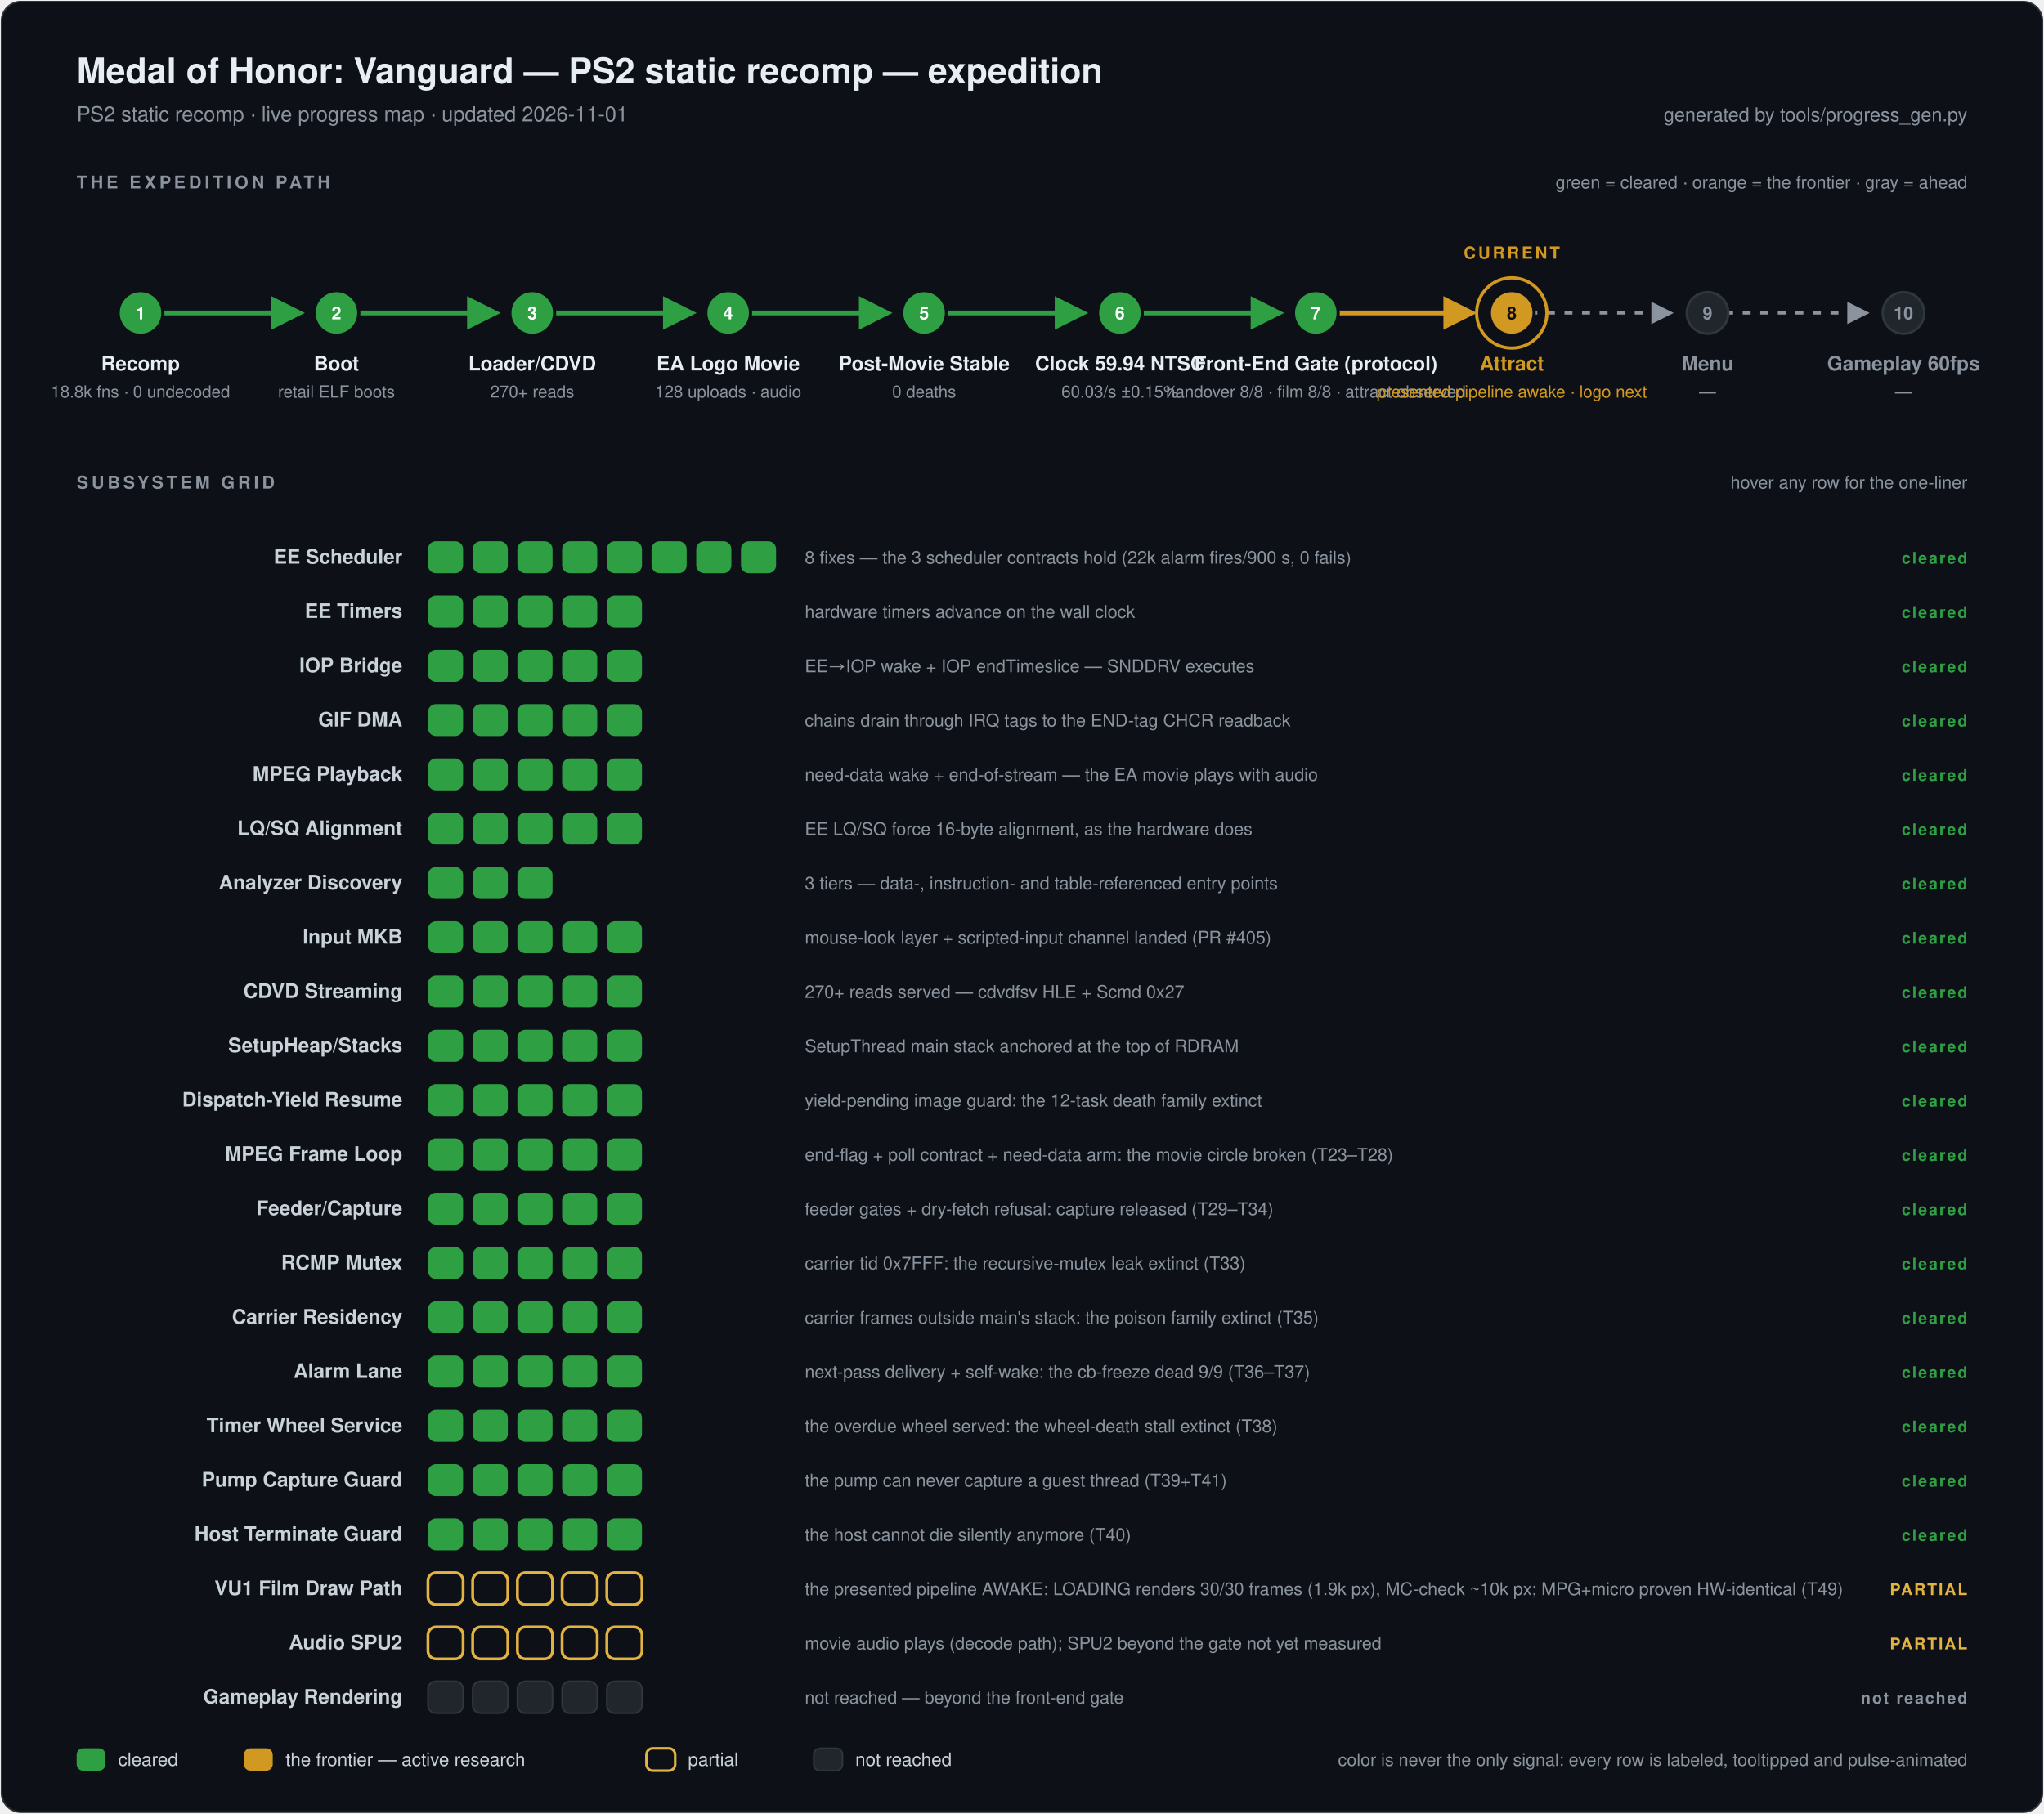
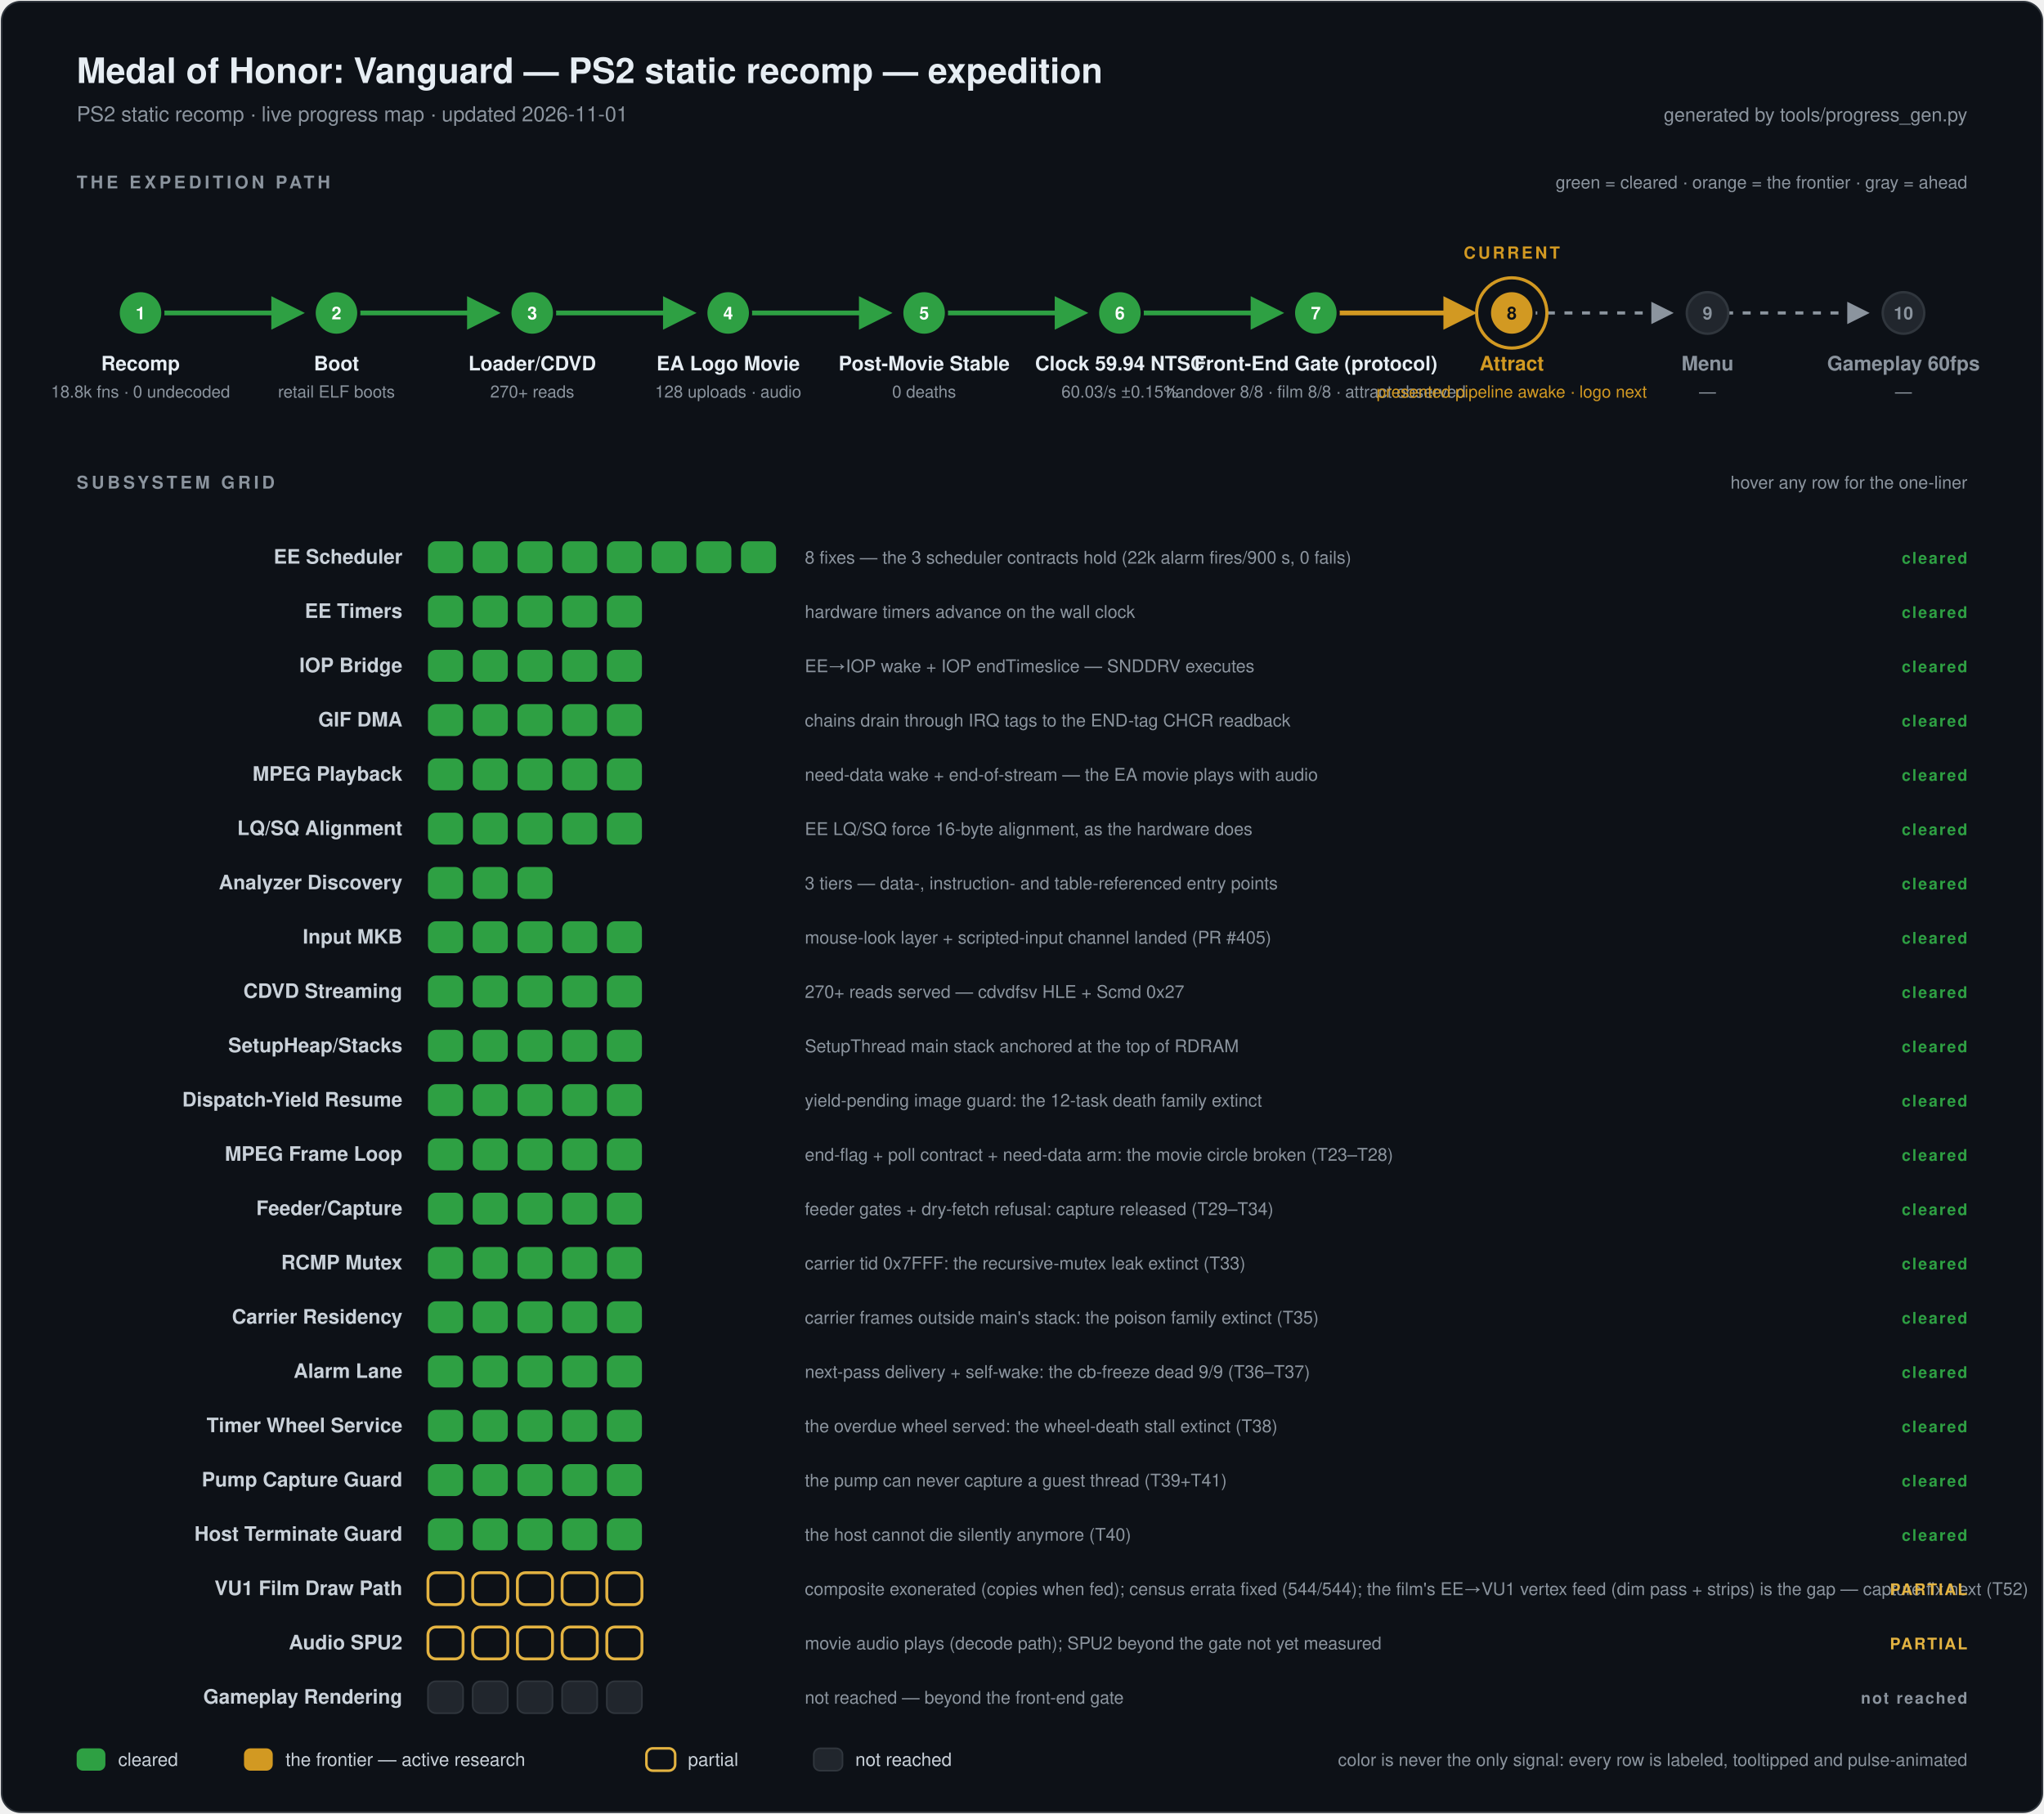
<svg xmlns="http://www.w3.org/2000/svg" viewBox="0 0 1280 1136" width="1280" height="1136" role="img" aria-label="Progress map: expedition path with 6 of 10 stages cleared, currently at the Front-End Gate, and a subsystem grid">
  <style>
.pulse{animation:vgpulse 2.2s ease-in-out infinite}
.pulse2{animation:vgpulse 2.2s ease-in-out .28s infinite}
.pulse3{animation:vgpulse 2.2s ease-in-out .56s infinite}
.pulse4{animation:vgpulse 2.2s ease-in-out .84s infinite}
@keyframes vgpulse{0%,100%{opacity:1}50%{opacity:.32}}
@media (prefers-reduced-motion:reduce){.pulse,.pulse2,.pulse3,.pulse4{animation:none}}
</style>
  <rect x="1" y="1" width="1278" height="1134" rx="12" fill="#0d1117" stroke="#30363d" />
  <text x="48" y="52" fill="#e6edf3" font-size="22" font-weight="700" font-family="ui-sans-serif, system-ui, 'Segoe UI', Helvetica, Arial, sans-serif">Medal of Honor: Vanguard — PS2 static recomp — expedition</text>
  <text x="48" y="76" fill="#8b949e" font-size="13" font-family="ui-sans-serif, system-ui, 'Segoe UI', Helvetica, Arial, sans-serif">PS2 static recomp · live progress map · updated 2026-11-01</text>
  <text x="1232" y="76" fill="#8b949e" font-size="12" text-anchor="end" font-family="ui-sans-serif, system-ui, 'Segoe UI', Helvetica, Arial, sans-serif">generated by tools/progress_gen.py</text>
  <text x="48" y="118" fill="#8b949e" font-size="11" font-weight="700" letter-spacing="2" font-family="ui-sans-serif, system-ui, 'Segoe UI', Helvetica, Arial, sans-serif">THE EXPEDITION PATH</text>
  <text x="1232" y="118" fill="#8b949e" font-size="11" text-anchor="end" font-family="ui-sans-serif, system-ui, 'Segoe UI', Helvetica, Arial, sans-serif">green = cleared · orange = the frontier · gray = ahead</text>
  <defs>
    <marker id="ag" viewBox="0 0 10 10" refX="8" refY="5" markerWidth="7" markerHeight="7" orient="auto-start-reverse">
      <path d="M0,0 L10,5 L0,10 z" fill="#2ea043" />
    </marker>
    <marker id="ao" viewBox="0 0 10 10" refX="8" refY="5" markerWidth="7" markerHeight="7" orient="auto-start-reverse">
      <path d="M0,0 L10,5 L0,10 z" fill="#d29922" />
    </marker>
    <marker id="am" viewBox="0 0 10 10" refX="8" refY="5" markerWidth="7" markerHeight="7" orient="auto-start-reverse">
      <path d="M0,0 L10,5 L0,10 z" fill="#8b949e" />
    </marker>
  </defs>
  <line x1="88.0" y1="196" x2="186.7" y2="196" stroke="#2ea043" stroke-width="3" marker-end="url(#ag)" />
  <line x1="210.7" y1="196" x2="309.3" y2="196" stroke="#2ea043" stroke-width="3" marker-end="url(#ag)" />
  <line x1="333.3" y1="196" x2="432.0" y2="196" stroke="#2ea043" stroke-width="3" marker-end="url(#ag)" />
  <line x1="456.0" y1="196" x2="554.7" y2="196" stroke="#2ea043" stroke-width="3" marker-end="url(#ag)" />
  <line x1="578.7" y1="196" x2="677.3" y2="196" stroke="#2ea043" stroke-width="3" marker-end="url(#ag)" />
  <line x1="701.3" y1="196" x2="800.0" y2="196" stroke="#2ea043" stroke-width="3" marker-end="url(#ag)" />
  <line x1="824.0" y1="196" x2="920.7" y2="196" stroke="#d29922" stroke-width="3" marker-end="url(#ao)" />
  <line x1="946.7" y1="196" x2="1045.3" y2="196" stroke="#8b949e" stroke-width="2" stroke-dasharray="5 6" marker-end="url(#am)" />
  <line x1="1069.3" y1="196" x2="1168.0" y2="196" stroke="#8b949e" stroke-width="2" stroke-dasharray="5 6" marker-end="url(#am)" />
  <g>
    <circle cx="88.0" cy="196" r="15" fill="#0d1117" />
    <circle cx="88.0" cy="196" r="13" fill="#2ea043" />
    <text x="88.0" y="200.0" fill="#ffffff" font-size="11" font-weight="700" text-anchor="middle" font-family="ui-sans-serif, system-ui, 'Segoe UI', Helvetica, Arial, sans-serif">1</text>
  </g>
  <text x="88.0" y="232" fill="#e6edf3" font-size="12.5" font-weight="600" text-anchor="middle" font-family="ui-sans-serif, system-ui, 'Segoe UI', Helvetica, Arial, sans-serif">Recomp</text>
  <text x="88.0" y="249" fill="#8b949e" font-size="10.5" text-anchor="middle" font-family="ui-sans-serif, system-ui, 'Segoe UI', Helvetica, Arial, sans-serif">18.8k fns · 0 undecoded</text>
  <g>
    <circle cx="210.7" cy="196" r="15" fill="#0d1117" />
    <circle cx="210.7" cy="196" r="13" fill="#2ea043" />
    <text x="210.7" y="200.0" fill="#ffffff" font-size="11" font-weight="700" text-anchor="middle" font-family="ui-sans-serif, system-ui, 'Segoe UI', Helvetica, Arial, sans-serif">2</text>
  </g>
  <text x="210.7" y="232" fill="#e6edf3" font-size="12.5" font-weight="600" text-anchor="middle" font-family="ui-sans-serif, system-ui, 'Segoe UI', Helvetica, Arial, sans-serif">Boot</text>
  <text x="210.7" y="249" fill="#8b949e" font-size="10.5" text-anchor="middle" font-family="ui-sans-serif, system-ui, 'Segoe UI', Helvetica, Arial, sans-serif">retail ELF boots</text>
  <g>
    <circle cx="333.3" cy="196" r="15" fill="#0d1117" />
    <circle cx="333.3" cy="196" r="13" fill="#2ea043" />
    <text x="333.3" y="200.0" fill="#ffffff" font-size="11" font-weight="700" text-anchor="middle" font-family="ui-sans-serif, system-ui, 'Segoe UI', Helvetica, Arial, sans-serif">3</text>
  </g>
  <text x="333.3" y="232" fill="#e6edf3" font-size="12.5" font-weight="600" text-anchor="middle" font-family="ui-sans-serif, system-ui, 'Segoe UI', Helvetica, Arial, sans-serif">Loader/CDVD</text>
  <text x="333.3" y="249" fill="#8b949e" font-size="10.5" text-anchor="middle" font-family="ui-sans-serif, system-ui, 'Segoe UI', Helvetica, Arial, sans-serif">270+ reads</text>
  <g>
    <circle cx="456.0" cy="196" r="15" fill="#0d1117" />
    <circle cx="456.0" cy="196" r="13" fill="#2ea043" />
    <text x="456.0" y="200.0" fill="#ffffff" font-size="11" font-weight="700" text-anchor="middle" font-family="ui-sans-serif, system-ui, 'Segoe UI', Helvetica, Arial, sans-serif">4</text>
  </g>
  <text x="456.0" y="232" fill="#e6edf3" font-size="12.5" font-weight="600" text-anchor="middle" font-family="ui-sans-serif, system-ui, 'Segoe UI', Helvetica, Arial, sans-serif">EA Logo Movie</text>
  <text x="456.0" y="249" fill="#8b949e" font-size="10.5" text-anchor="middle" font-family="ui-sans-serif, system-ui, 'Segoe UI', Helvetica, Arial, sans-serif">128 uploads · audio</text>
  <g>
    <circle cx="578.7" cy="196" r="15" fill="#0d1117" />
    <circle cx="578.7" cy="196" r="13" fill="#2ea043" />
    <text x="578.7" y="200.0" fill="#ffffff" font-size="11" font-weight="700" text-anchor="middle" font-family="ui-sans-serif, system-ui, 'Segoe UI', Helvetica, Arial, sans-serif">5</text>
  </g>
  <text x="578.7" y="232" fill="#e6edf3" font-size="12.5" font-weight="600" text-anchor="middle" font-family="ui-sans-serif, system-ui, 'Segoe UI', Helvetica, Arial, sans-serif">Post-Movie Stable</text>
  <text x="578.7" y="249" fill="#8b949e" font-size="10.5" text-anchor="middle" font-family="ui-sans-serif, system-ui, 'Segoe UI', Helvetica, Arial, sans-serif">0 deaths</text>
  <g>
    <circle cx="701.3" cy="196" r="15" fill="#0d1117" />
    <circle cx="701.3" cy="196" r="13" fill="#2ea043" />
    <text x="701.3" y="200.0" fill="#ffffff" font-size="11" font-weight="700" text-anchor="middle" font-family="ui-sans-serif, system-ui, 'Segoe UI', Helvetica, Arial, sans-serif">6</text>
  </g>
  <text x="701.3" y="232" fill="#e6edf3" font-size="12.5" font-weight="600" text-anchor="middle" font-family="ui-sans-serif, system-ui, 'Segoe UI', Helvetica, Arial, sans-serif">Clock 59.94 NTSC</text>
  <text x="701.3" y="249" fill="#8b949e" font-size="10.5" text-anchor="middle" font-family="ui-sans-serif, system-ui, 'Segoe UI', Helvetica, Arial, sans-serif">60.03/s ±0.15%</text>
  <g>
    <circle cx="824.0" cy="196" r="15" fill="#0d1117" />
    <circle cx="824.0" cy="196" r="13" fill="#2ea043" />
    <text x="824.0" y="200.0" fill="#ffffff" font-size="11" font-weight="700" text-anchor="middle" font-family="ui-sans-serif, system-ui, 'Segoe UI', Helvetica, Arial, sans-serif">7</text>
  </g>
  <text x="824.0" y="232" fill="#e6edf3" font-size="12.5" font-weight="600" text-anchor="middle" font-family="ui-sans-serif, system-ui, 'Segoe UI', Helvetica, Arial, sans-serif">Front-End Gate (protocol)</text>
  <text x="824.0" y="249" fill="#8b949e" font-size="10.5" text-anchor="middle" font-family="ui-sans-serif, system-ui, 'Segoe UI', Helvetica, Arial, sans-serif">handover 8/8 · film 8/8 · attract observed</text>
  <g>
    <circle cx="946.7" cy="196" r="22" fill="none" stroke="#d29922" stroke-width="2" class="pulse" />
    <circle cx="946.7" cy="196" r="15" fill="#0d1117" />
    <circle cx="946.7" cy="196" r="13" fill="#d29922" />
    <text x="946.7" y="200.0" fill="#0d1117" font-size="11" font-weight="700" text-anchor="middle" font-family="ui-sans-serif, system-ui, 'Segoe UI', Helvetica, Arial, sans-serif">8</text>
  </g>
  <text x="946.7" y="162" fill="#d29922" font-size="10.5" font-weight="700" letter-spacing="1.5" text-anchor="middle" font-family="ui-sans-serif, system-ui, 'Segoe UI', Helvetica, Arial, sans-serif" class="pulse">CURRENT</text>
  <text x="946.7" y="232" fill="#d29922" font-size="12.5" font-weight="600" text-anchor="middle" font-family="ui-sans-serif, system-ui, 'Segoe UI', Helvetica, Arial, sans-serif">Attract</text>
  <text x="946.7" y="249" fill="#d29922" font-size="10.5" text-anchor="middle" font-family="ui-sans-serif, system-ui, 'Segoe UI', Helvetica, Arial, sans-serif">presented pipeline awake · logo next</text>
  <g>
    <circle cx="1069.3" cy="196" r="13" fill="#21262d" stroke="#30363d" stroke-width="1.5" />
    <text x="1069.3" y="200.0" fill="#8b949e" font-size="11" font-weight="700" text-anchor="middle" font-family="ui-sans-serif, system-ui, 'Segoe UI', Helvetica, Arial, sans-serif">9</text>
  </g>
  <text x="1069.3" y="232" fill="#8b949e" font-size="12.5" font-weight="600" text-anchor="middle" font-family="ui-sans-serif, system-ui, 'Segoe UI', Helvetica, Arial, sans-serif">Menu</text>
  <text x="1069.3" y="249" fill="#8b949e" font-size="10.5" text-anchor="middle" font-family="ui-sans-serif, system-ui, 'Segoe UI', Helvetica, Arial, sans-serif">—</text>
  <g>
    <circle cx="1192.0" cy="196" r="13" fill="#21262d" stroke="#30363d" stroke-width="1.5" />
    <text x="1192.0" y="200.0" fill="#8b949e" font-size="11" font-weight="700" text-anchor="middle" font-family="ui-sans-serif, system-ui, 'Segoe UI', Helvetica, Arial, sans-serif">10</text>
  </g>
  <text x="1192.0" y="232" fill="#8b949e" font-size="12.5" font-weight="600" text-anchor="middle" font-family="ui-sans-serif, system-ui, 'Segoe UI', Helvetica, Arial, sans-serif">Gameplay 60fps</text>
  <text x="1192.0" y="249" fill="#8b949e" font-size="10.5" text-anchor="middle" font-family="ui-sans-serif, system-ui, 'Segoe UI', Helvetica, Arial, sans-serif">—</text>
  <text x="48" y="306" fill="#8b949e" font-size="11" font-weight="700" letter-spacing="2" font-family="ui-sans-serif, system-ui, 'Segoe UI', Helvetica, Arial, sans-serif">SUBSYSTEM GRID</text>
  <text x="1232" y="306" fill="#8b949e" font-size="11" text-anchor="end" font-family="ui-sans-serif, system-ui, 'Segoe UI', Helvetica, Arial, sans-serif">hover any row for the one-liner</text>
  <g>
    <text x="252" y="353.0" fill="#c9d1d9" font-size="12.5" font-weight="600" text-anchor="end" font-family="ui-sans-serif, system-ui, 'Segoe UI', Helvetica, Arial, sans-serif">EE Scheduler</text>
    <rect x="268" y="339.0" width="22" height="20" rx="5" fill="#2ea043" />
    <rect x="296" y="339.0" width="22" height="20" rx="5" fill="#2ea043" />
    <rect x="324" y="339.0" width="22" height="20" rx="5" fill="#2ea043" />
    <rect x="352" y="339.0" width="22" height="20" rx="5" fill="#2ea043" />
    <rect x="380" y="339.0" width="22" height="20" rx="5" fill="#2ea043" />
    <rect x="408" y="339.0" width="22" height="20" rx="5" fill="#2ea043" />
    <rect x="436" y="339.0" width="22" height="20" rx="5" fill="#2ea043" />
    <rect x="464" y="339.0" width="22" height="20" rx="5" fill="#2ea043" />
    <text x="504" y="353.0" fill="#8b949e" font-size="11" font-family="ui-sans-serif, system-ui, 'Segoe UI', Helvetica, Arial, sans-serif">8 fixes — the 3 scheduler contracts hold (22k alarm fires/900 s, 0 fails)</text>
    <text x="1232" y="353.0" fill="#2ea043" font-size="10" font-weight="600" letter-spacing="1" text-anchor="end" font-family="ui-sans-serif, system-ui, 'Segoe UI', Helvetica, Arial, sans-serif">cleared</text>
  </g>
  <g>
    <text x="252" y="387.0" fill="#c9d1d9" font-size="12.5" font-weight="600" text-anchor="end" font-family="ui-sans-serif, system-ui, 'Segoe UI', Helvetica, Arial, sans-serif">EE Timers</text>
    <rect x="268" y="373.0" width="22" height="20" rx="5" fill="#2ea043" />
    <rect x="296" y="373.0" width="22" height="20" rx="5" fill="#2ea043" />
    <rect x="324" y="373.0" width="22" height="20" rx="5" fill="#2ea043" />
    <rect x="352" y="373.0" width="22" height="20" rx="5" fill="#2ea043" />
    <rect x="380" y="373.0" width="22" height="20" rx="5" fill="#2ea043" />
    <text x="504" y="387.0" fill="#8b949e" font-size="11" font-family="ui-sans-serif, system-ui, 'Segoe UI', Helvetica, Arial, sans-serif">hardware timers advance on the wall clock</text>
    <text x="1232" y="387.0" fill="#2ea043" font-size="10" font-weight="600" letter-spacing="1" text-anchor="end" font-family="ui-sans-serif, system-ui, 'Segoe UI', Helvetica, Arial, sans-serif">cleared</text>
  </g>
  <g>
    <text x="252" y="421.0" fill="#c9d1d9" font-size="12.5" font-weight="600" text-anchor="end" font-family="ui-sans-serif, system-ui, 'Segoe UI', Helvetica, Arial, sans-serif">IOP Bridge</text>
    <rect x="268" y="407.0" width="22" height="20" rx="5" fill="#2ea043" />
    <rect x="296" y="407.0" width="22" height="20" rx="5" fill="#2ea043" />
    <rect x="324" y="407.0" width="22" height="20" rx="5" fill="#2ea043" />
    <rect x="352" y="407.0" width="22" height="20" rx="5" fill="#2ea043" />
    <rect x="380" y="407.0" width="22" height="20" rx="5" fill="#2ea043" />
    <text x="504" y="421.0" fill="#8b949e" font-size="11" font-family="ui-sans-serif, system-ui, 'Segoe UI', Helvetica, Arial, sans-serif">EE→IOP wake + IOP endTimeslice — SNDDRV executes</text>
    <text x="1232" y="421.0" fill="#2ea043" font-size="10" font-weight="600" letter-spacing="1" text-anchor="end" font-family="ui-sans-serif, system-ui, 'Segoe UI', Helvetica, Arial, sans-serif">cleared</text>
  </g>
  <g>
    <text x="252" y="455.0" fill="#c9d1d9" font-size="12.5" font-weight="600" text-anchor="end" font-family="ui-sans-serif, system-ui, 'Segoe UI', Helvetica, Arial, sans-serif">GIF DMA</text>
    <rect x="268" y="441.0" width="22" height="20" rx="5" fill="#2ea043" />
    <rect x="296" y="441.0" width="22" height="20" rx="5" fill="#2ea043" />
    <rect x="324" y="441.0" width="22" height="20" rx="5" fill="#2ea043" />
    <rect x="352" y="441.0" width="22" height="20" rx="5" fill="#2ea043" />
    <rect x="380" y="441.0" width="22" height="20" rx="5" fill="#2ea043" />
    <text x="504" y="455.0" fill="#8b949e" font-size="11" font-family="ui-sans-serif, system-ui, 'Segoe UI', Helvetica, Arial, sans-serif">chains drain through IRQ tags to the END-tag CHCR readback</text>
    <text x="1232" y="455.0" fill="#2ea043" font-size="10" font-weight="600" letter-spacing="1" text-anchor="end" font-family="ui-sans-serif, system-ui, 'Segoe UI', Helvetica, Arial, sans-serif">cleared</text>
  </g>
  <g>
    <text x="252" y="489.0" fill="#c9d1d9" font-size="12.5" font-weight="600" text-anchor="end" font-family="ui-sans-serif, system-ui, 'Segoe UI', Helvetica, Arial, sans-serif">MPEG Playback</text>
    <rect x="268" y="475.0" width="22" height="20" rx="5" fill="#2ea043" />
    <rect x="296" y="475.0" width="22" height="20" rx="5" fill="#2ea043" />
    <rect x="324" y="475.0" width="22" height="20" rx="5" fill="#2ea043" />
    <rect x="352" y="475.0" width="22" height="20" rx="5" fill="#2ea043" />
    <rect x="380" y="475.0" width="22" height="20" rx="5" fill="#2ea043" />
    <text x="504" y="489.0" fill="#8b949e" font-size="11" font-family="ui-sans-serif, system-ui, 'Segoe UI', Helvetica, Arial, sans-serif">need-data wake + end-of-stream — the EA movie plays with audio</text>
    <text x="1232" y="489.0" fill="#2ea043" font-size="10" font-weight="600" letter-spacing="1" text-anchor="end" font-family="ui-sans-serif, system-ui, 'Segoe UI', Helvetica, Arial, sans-serif">cleared</text>
  </g>
  <g>
    <text x="252" y="523.0" fill="#c9d1d9" font-size="12.5" font-weight="600" text-anchor="end" font-family="ui-sans-serif, system-ui, 'Segoe UI', Helvetica, Arial, sans-serif">LQ/SQ Alignment</text>
    <rect x="268" y="509.0" width="22" height="20" rx="5" fill="#2ea043" />
    <rect x="296" y="509.0" width="22" height="20" rx="5" fill="#2ea043" />
    <rect x="324" y="509.0" width="22" height="20" rx="5" fill="#2ea043" />
    <rect x="352" y="509.0" width="22" height="20" rx="5" fill="#2ea043" />
    <rect x="380" y="509.0" width="22" height="20" rx="5" fill="#2ea043" />
    <text x="504" y="523.0" fill="#8b949e" font-size="11" font-family="ui-sans-serif, system-ui, 'Segoe UI', Helvetica, Arial, sans-serif">EE LQ/SQ force 16-byte alignment, as the hardware does</text>
    <text x="1232" y="523.0" fill="#2ea043" font-size="10" font-weight="600" letter-spacing="1" text-anchor="end" font-family="ui-sans-serif, system-ui, 'Segoe UI', Helvetica, Arial, sans-serif">cleared</text>
  </g>
  <g>
    <text x="252" y="557.0" fill="#c9d1d9" font-size="12.5" font-weight="600" text-anchor="end" font-family="ui-sans-serif, system-ui, 'Segoe UI', Helvetica, Arial, sans-serif">Analyzer Discovery</text>
    <rect x="268" y="543.0" width="22" height="20" rx="5" fill="#2ea043" />
    <rect x="296" y="543.0" width="22" height="20" rx="5" fill="#2ea043" />
    <rect x="324" y="543.0" width="22" height="20" rx="5" fill="#2ea043" />
    <text x="504" y="557.0" fill="#8b949e" font-size="11" font-family="ui-sans-serif, system-ui, 'Segoe UI', Helvetica, Arial, sans-serif">3 tiers — data-, instruction- and table-referenced entry points</text>
    <text x="1232" y="557.0" fill="#2ea043" font-size="10" font-weight="600" letter-spacing="1" text-anchor="end" font-family="ui-sans-serif, system-ui, 'Segoe UI', Helvetica, Arial, sans-serif">cleared</text>
  </g>
  <g>
    <text x="252" y="591.0" fill="#c9d1d9" font-size="12.5" font-weight="600" text-anchor="end" font-family="ui-sans-serif, system-ui, 'Segoe UI', Helvetica, Arial, sans-serif">Input MKB</text>
    <rect x="268" y="577.0" width="22" height="20" rx="5" fill="#2ea043" />
    <rect x="296" y="577.0" width="22" height="20" rx="5" fill="#2ea043" />
    <rect x="324" y="577.0" width="22" height="20" rx="5" fill="#2ea043" />
    <rect x="352" y="577.0" width="22" height="20" rx="5" fill="#2ea043" />
    <rect x="380" y="577.0" width="22" height="20" rx="5" fill="#2ea043" />
    <text x="504" y="591.0" fill="#8b949e" font-size="11" font-family="ui-sans-serif, system-ui, 'Segoe UI', Helvetica, Arial, sans-serif">mouse-look layer + scripted-input channel landed (PR #405)</text>
    <text x="1232" y="591.0" fill="#2ea043" font-size="10" font-weight="600" letter-spacing="1" text-anchor="end" font-family="ui-sans-serif, system-ui, 'Segoe UI', Helvetica, Arial, sans-serif">cleared</text>
  </g>
  <g>
    <text x="252" y="625.0" fill="#c9d1d9" font-size="12.5" font-weight="600" text-anchor="end" font-family="ui-sans-serif, system-ui, 'Segoe UI', Helvetica, Arial, sans-serif">CDVD Streaming</text>
    <rect x="268" y="611.0" width="22" height="20" rx="5" fill="#2ea043" />
    <rect x="296" y="611.0" width="22" height="20" rx="5" fill="#2ea043" />
    <rect x="324" y="611.0" width="22" height="20" rx="5" fill="#2ea043" />
    <rect x="352" y="611.0" width="22" height="20" rx="5" fill="#2ea043" />
    <rect x="380" y="611.0" width="22" height="20" rx="5" fill="#2ea043" />
    <text x="504" y="625.0" fill="#8b949e" font-size="11" font-family="ui-sans-serif, system-ui, 'Segoe UI', Helvetica, Arial, sans-serif">270+ reads served — cdvdfsv HLE + Scmd 0x27</text>
    <text x="1232" y="625.0" fill="#2ea043" font-size="10" font-weight="600" letter-spacing="1" text-anchor="end" font-family="ui-sans-serif, system-ui, 'Segoe UI', Helvetica, Arial, sans-serif">cleared</text>
  </g>
  <g>
    <text x="252" y="659.0" fill="#c9d1d9" font-size="12.5" font-weight="600" text-anchor="end" font-family="ui-sans-serif, system-ui, 'Segoe UI', Helvetica, Arial, sans-serif">SetupHeap/Stacks</text>
    <rect x="268" y="645.0" width="22" height="20" rx="5" fill="#2ea043" />
    <rect x="296" y="645.0" width="22" height="20" rx="5" fill="#2ea043" />
    <rect x="324" y="645.0" width="22" height="20" rx="5" fill="#2ea043" />
    <rect x="352" y="645.0" width="22" height="20" rx="5" fill="#2ea043" />
    <rect x="380" y="645.0" width="22" height="20" rx="5" fill="#2ea043" />
    <text x="504" y="659.0" fill="#8b949e" font-size="11" font-family="ui-sans-serif, system-ui, 'Segoe UI', Helvetica, Arial, sans-serif">SetupThread main stack anchored at the top of RDRAM</text>
    <text x="1232" y="659.0" fill="#2ea043" font-size="10" font-weight="600" letter-spacing="1" text-anchor="end" font-family="ui-sans-serif, system-ui, 'Segoe UI', Helvetica, Arial, sans-serif">cleared</text>
  </g>
  <g>
    <text x="252" y="693.0" fill="#c9d1d9" font-size="12.5" font-weight="600" text-anchor="end" font-family="ui-sans-serif, system-ui, 'Segoe UI', Helvetica, Arial, sans-serif">Dispatch-Yield Resume</text>
    <rect x="268" y="679.0" width="22" height="20" rx="5" fill="#2ea043" />
    <rect x="296" y="679.0" width="22" height="20" rx="5" fill="#2ea043" />
    <rect x="324" y="679.0" width="22" height="20" rx="5" fill="#2ea043" />
    <rect x="352" y="679.0" width="22" height="20" rx="5" fill="#2ea043" />
    <rect x="380" y="679.0" width="22" height="20" rx="5" fill="#2ea043" />
    <text x="504" y="693.0" fill="#8b949e" font-size="11" font-family="ui-sans-serif, system-ui, 'Segoe UI', Helvetica, Arial, sans-serif">yield-pending image guard: the 12-task death family extinct</text>
    <text x="1232" y="693.0" fill="#2ea043" font-size="10" font-weight="600" letter-spacing="1" text-anchor="end" font-family="ui-sans-serif, system-ui, 'Segoe UI', Helvetica, Arial, sans-serif">cleared</text>
  </g>
  <g>
    <text x="252" y="727.0" fill="#c9d1d9" font-size="12.5" font-weight="600" text-anchor="end" font-family="ui-sans-serif, system-ui, 'Segoe UI', Helvetica, Arial, sans-serif">MPEG Frame Loop</text>
    <rect x="268" y="713.0" width="22" height="20" rx="5" fill="#2ea043" />
    <rect x="296" y="713.0" width="22" height="20" rx="5" fill="#2ea043" />
    <rect x="324" y="713.0" width="22" height="20" rx="5" fill="#2ea043" />
    <rect x="352" y="713.0" width="22" height="20" rx="5" fill="#2ea043" />
    <rect x="380" y="713.0" width="22" height="20" rx="5" fill="#2ea043" />
    <text x="504" y="727.0" fill="#8b949e" font-size="11" font-family="ui-sans-serif, system-ui, 'Segoe UI', Helvetica, Arial, sans-serif">end-flag + poll contract + need-data arm: the movie circle broken (T23–T28)</text>
    <text x="1232" y="727.0" fill="#2ea043" font-size="10" font-weight="600" letter-spacing="1" text-anchor="end" font-family="ui-sans-serif, system-ui, 'Segoe UI', Helvetica, Arial, sans-serif">cleared</text>
  </g>
  <g>
    <text x="252" y="761.0" fill="#c9d1d9" font-size="12.5" font-weight="600" text-anchor="end" font-family="ui-sans-serif, system-ui, 'Segoe UI', Helvetica, Arial, sans-serif">Feeder/Capture</text>
    <rect x="268" y="747.0" width="22" height="20" rx="5" fill="#2ea043" />
    <rect x="296" y="747.0" width="22" height="20" rx="5" fill="#2ea043" />
    <rect x="324" y="747.0" width="22" height="20" rx="5" fill="#2ea043" />
    <rect x="352" y="747.0" width="22" height="20" rx="5" fill="#2ea043" />
    <rect x="380" y="747.0" width="22" height="20" rx="5" fill="#2ea043" />
    <text x="504" y="761.0" fill="#8b949e" font-size="11" font-family="ui-sans-serif, system-ui, 'Segoe UI', Helvetica, Arial, sans-serif">feeder gates + dry-fetch refusal: capture released (T29–T34)</text>
    <text x="1232" y="761.0" fill="#2ea043" font-size="10" font-weight="600" letter-spacing="1" text-anchor="end" font-family="ui-sans-serif, system-ui, 'Segoe UI', Helvetica, Arial, sans-serif">cleared</text>
  </g>
  <g>
    <text x="252" y="795.0" fill="#c9d1d9" font-size="12.5" font-weight="600" text-anchor="end" font-family="ui-sans-serif, system-ui, 'Segoe UI', Helvetica, Arial, sans-serif">RCMP Mutex</text>
    <rect x="268" y="781.0" width="22" height="20" rx="5" fill="#2ea043" />
    <rect x="296" y="781.0" width="22" height="20" rx="5" fill="#2ea043" />
    <rect x="324" y="781.0" width="22" height="20" rx="5" fill="#2ea043" />
    <rect x="352" y="781.0" width="22" height="20" rx="5" fill="#2ea043" />
    <rect x="380" y="781.0" width="22" height="20" rx="5" fill="#2ea043" />
    <text x="504" y="795.0" fill="#8b949e" font-size="11" font-family="ui-sans-serif, system-ui, 'Segoe UI', Helvetica, Arial, sans-serif">carrier tid 0x7FFF: the recursive-mutex leak extinct (T33)</text>
    <text x="1232" y="795.0" fill="#2ea043" font-size="10" font-weight="600" letter-spacing="1" text-anchor="end" font-family="ui-sans-serif, system-ui, 'Segoe UI', Helvetica, Arial, sans-serif">cleared</text>
  </g>
  <g>
    <text x="252" y="829.0" fill="#c9d1d9" font-size="12.5" font-weight="600" text-anchor="end" font-family="ui-sans-serif, system-ui, 'Segoe UI', Helvetica, Arial, sans-serif">Carrier Residency</text>
    <rect x="268" y="815.0" width="22" height="20" rx="5" fill="#2ea043" />
    <rect x="296" y="815.0" width="22" height="20" rx="5" fill="#2ea043" />
    <rect x="324" y="815.0" width="22" height="20" rx="5" fill="#2ea043" />
    <rect x="352" y="815.0" width="22" height="20" rx="5" fill="#2ea043" />
    <rect x="380" y="815.0" width="22" height="20" rx="5" fill="#2ea043" />
    <text x="504" y="829.0" fill="#8b949e" font-size="11" font-family="ui-sans-serif, system-ui, 'Segoe UI', Helvetica, Arial, sans-serif">carrier frames outside main's stack: the poison family extinct (T35)</text>
    <text x="1232" y="829.0" fill="#2ea043" font-size="10" font-weight="600" letter-spacing="1" text-anchor="end" font-family="ui-sans-serif, system-ui, 'Segoe UI', Helvetica, Arial, sans-serif">cleared</text>
  </g>
  <g>
    <text x="252" y="863.0" fill="#c9d1d9" font-size="12.5" font-weight="600" text-anchor="end" font-family="ui-sans-serif, system-ui, 'Segoe UI', Helvetica, Arial, sans-serif">Alarm Lane</text>
    <rect x="268" y="849.0" width="22" height="20" rx="5" fill="#2ea043" />
    <rect x="296" y="849.0" width="22" height="20" rx="5" fill="#2ea043" />
    <rect x="324" y="849.0" width="22" height="20" rx="5" fill="#2ea043" />
    <rect x="352" y="849.0" width="22" height="20" rx="5" fill="#2ea043" />
    <rect x="380" y="849.0" width="22" height="20" rx="5" fill="#2ea043" />
    <text x="504" y="863.0" fill="#8b949e" font-size="11" font-family="ui-sans-serif, system-ui, 'Segoe UI', Helvetica, Arial, sans-serif">next-pass delivery + self-wake: the cb-freeze dead 9/9 (T36–T37)</text>
    <text x="1232" y="863.0" fill="#2ea043" font-size="10" font-weight="600" letter-spacing="1" text-anchor="end" font-family="ui-sans-serif, system-ui, 'Segoe UI', Helvetica, Arial, sans-serif">cleared</text>
  </g>
  <g>
    <text x="252" y="897.0" fill="#c9d1d9" font-size="12.5" font-weight="600" text-anchor="end" font-family="ui-sans-serif, system-ui, 'Segoe UI', Helvetica, Arial, sans-serif">Timer Wheel Service</text>
    <rect x="268" y="883.0" width="22" height="20" rx="5" fill="#2ea043" />
    <rect x="296" y="883.0" width="22" height="20" rx="5" fill="#2ea043" />
    <rect x="324" y="883.0" width="22" height="20" rx="5" fill="#2ea043" />
    <rect x="352" y="883.0" width="22" height="20" rx="5" fill="#2ea043" />
    <rect x="380" y="883.0" width="22" height="20" rx="5" fill="#2ea043" />
    <text x="504" y="897.0" fill="#8b949e" font-size="11" font-family="ui-sans-serif, system-ui, 'Segoe UI', Helvetica, Arial, sans-serif">the overdue wheel served: the wheel-death stall extinct (T38)</text>
    <text x="1232" y="897.0" fill="#2ea043" font-size="10" font-weight="600" letter-spacing="1" text-anchor="end" font-family="ui-sans-serif, system-ui, 'Segoe UI', Helvetica, Arial, sans-serif">cleared</text>
  </g>
  <g>
    <text x="252" y="931.0" fill="#c9d1d9" font-size="12.5" font-weight="600" text-anchor="end" font-family="ui-sans-serif, system-ui, 'Segoe UI', Helvetica, Arial, sans-serif">Pump Capture Guard</text>
    <rect x="268" y="917.0" width="22" height="20" rx="5" fill="#2ea043" />
    <rect x="296" y="917.0" width="22" height="20" rx="5" fill="#2ea043" />
    <rect x="324" y="917.0" width="22" height="20" rx="5" fill="#2ea043" />
    <rect x="352" y="917.0" width="22" height="20" rx="5" fill="#2ea043" />
    <rect x="380" y="917.0" width="22" height="20" rx="5" fill="#2ea043" />
    <text x="504" y="931.0" fill="#8b949e" font-size="11" font-family="ui-sans-serif, system-ui, 'Segoe UI', Helvetica, Arial, sans-serif">the pump can never capture a guest thread (T39+T41)</text>
    <text x="1232" y="931.0" fill="#2ea043" font-size="10" font-weight="600" letter-spacing="1" text-anchor="end" font-family="ui-sans-serif, system-ui, 'Segoe UI', Helvetica, Arial, sans-serif">cleared</text>
  </g>
  <g>
    <text x="252" y="965.0" fill="#c9d1d9" font-size="12.5" font-weight="600" text-anchor="end" font-family="ui-sans-serif, system-ui, 'Segoe UI', Helvetica, Arial, sans-serif">Host Terminate Guard</text>
    <rect x="268" y="951.0" width="22" height="20" rx="5" fill="#2ea043" />
    <rect x="296" y="951.0" width="22" height="20" rx="5" fill="#2ea043" />
    <rect x="324" y="951.0" width="22" height="20" rx="5" fill="#2ea043" />
    <rect x="352" y="951.0" width="22" height="20" rx="5" fill="#2ea043" />
    <rect x="380" y="951.0" width="22" height="20" rx="5" fill="#2ea043" />
    <text x="504" y="965.0" fill="#8b949e" font-size="11" font-family="ui-sans-serif, system-ui, 'Segoe UI', Helvetica, Arial, sans-serif">the host cannot die silently anymore (T40)</text>
    <text x="1232" y="965.0" fill="#2ea043" font-size="10" font-weight="600" letter-spacing="1" text-anchor="end" font-family="ui-sans-serif, system-ui, 'Segoe UI', Helvetica, Arial, sans-serif">cleared</text>
  </g>
  <g>
    <text x="252" y="999.0" fill="#c9d1d9" font-size="12.5" font-weight="600" text-anchor="end" font-family="ui-sans-serif, system-ui, 'Segoe UI', Helvetica, Arial, sans-serif">VU1 Film Draw Path</text>
    <rect x="268" y="985.0" width="22" height="20" rx="5" fill="#0d1117" stroke="#e3b341" stroke-width="1.8" />
    <rect x="296" y="985.0" width="22" height="20" rx="5" fill="#0d1117" stroke="#e3b341" stroke-width="1.8" />
    <rect x="324" y="985.0" width="22" height="20" rx="5" fill="#0d1117" stroke="#e3b341" stroke-width="1.8" />
    <rect x="352" y="985.0" width="22" height="20" rx="5" fill="#0d1117" stroke="#e3b341" stroke-width="1.8" />
    <rect x="380" y="985.0" width="22" height="20" rx="5" fill="#0d1117" stroke="#e3b341" stroke-width="1.8" />
-     <text x="504" y="999.0" fill="#8b949e" font-size="11" font-family="ui-sans-serif, system-ui, 'Segoe UI', Helvetica, Arial, sans-serif">the presented pipeline AWAKE: LOADING renders 30/30 frames (1.9k px), MC-check ~10k px; MPG+micro proven HW-identical (T49)</text>
+     <text x="504" y="999.0" fill="#8b949e" font-size="11" font-family="ui-sans-serif, system-ui, 'Segoe UI', Helvetica, Arial, sans-serif">composite exonerated (copies when fed); census errata fixed (544/544); the film's EE→VU1 vertex feed (dim pass + strips) is the gap — capture fix next (T52)</text>
    <text x="1232" y="999.0" fill="#e3b341" font-size="10" font-weight="700" letter-spacing="1" text-anchor="end" font-family="ui-sans-serif, system-ui, 'Segoe UI', Helvetica, Arial, sans-serif">PARTIAL</text>
  </g>
  <g>
    <text x="252" y="1033.0" fill="#c9d1d9" font-size="12.5" font-weight="600" text-anchor="end" font-family="ui-sans-serif, system-ui, 'Segoe UI', Helvetica, Arial, sans-serif">Audio SPU2</text>
    <rect x="268" y="1019.0" width="22" height="20" rx="5" fill="#0d1117" stroke="#e3b341" stroke-width="1.8" />
    <rect x="296" y="1019.0" width="22" height="20" rx="5" fill="#0d1117" stroke="#e3b341" stroke-width="1.8" />
    <rect x="324" y="1019.0" width="22" height="20" rx="5" fill="#0d1117" stroke="#e3b341" stroke-width="1.8" />
    <rect x="352" y="1019.0" width="22" height="20" rx="5" fill="#0d1117" stroke="#e3b341" stroke-width="1.8" />
    <rect x="380" y="1019.0" width="22" height="20" rx="5" fill="#0d1117" stroke="#e3b341" stroke-width="1.8" />
    <text x="504" y="1033.0" fill="#8b949e" font-size="11" font-family="ui-sans-serif, system-ui, 'Segoe UI', Helvetica, Arial, sans-serif">movie audio plays (decode path); SPU2 beyond the gate not yet measured</text>
    <text x="1232" y="1033.0" fill="#e3b341" font-size="10" font-weight="700" letter-spacing="1" text-anchor="end" font-family="ui-sans-serif, system-ui, 'Segoe UI', Helvetica, Arial, sans-serif">PARTIAL</text>
  </g>
  <g>
    <text x="252" y="1067.0" fill="#c9d1d9" font-size="12.5" font-weight="600" text-anchor="end" font-family="ui-sans-serif, system-ui, 'Segoe UI', Helvetica, Arial, sans-serif">Gameplay Rendering</text>
    <rect x="268" y="1053.0" width="22" height="20" rx="5" fill="#21262d" stroke="#30363d" />
    <rect x="296" y="1053.0" width="22" height="20" rx="5" fill="#21262d" stroke="#30363d" />
    <rect x="324" y="1053.0" width="22" height="20" rx="5" fill="#21262d" stroke="#30363d" />
    <rect x="352" y="1053.0" width="22" height="20" rx="5" fill="#21262d" stroke="#30363d" />
    <rect x="380" y="1053.0" width="22" height="20" rx="5" fill="#21262d" stroke="#30363d" />
    <text x="504" y="1067.0" fill="#8b949e" font-size="11" font-family="ui-sans-serif, system-ui, 'Segoe UI', Helvetica, Arial, sans-serif">not reached — beyond the front-end gate</text>
    <text x="1232" y="1067.0" fill="#8b949e" font-size="10" font-weight="600" letter-spacing="1" text-anchor="end" font-family="ui-sans-serif, system-ui, 'Segoe UI', Helvetica, Arial, sans-serif">not reached</text>
  </g>
  <rect x="48" y="1095" width="18" height="14" rx="4" fill="#2ea043" />
  <text x="74" y="1106" fill="#c9d1d9" font-size="11.5" font-family="ui-sans-serif, system-ui, 'Segoe UI', Helvetica, Arial, sans-serif">cleared</text>
  <rect x="152.8" y="1095" width="18" height="14" rx="4" fill="#d29922" class="pulse" />
  <text x="178.8" y="1106" fill="#c9d1d9" font-size="11.5" font-family="ui-sans-serif, system-ui, 'Segoe UI', Helvetica, Arial, sans-serif">the frontier — active research</text>
  <rect x="404.8" y="1095" width="18" height="14" rx="4" fill="#0d1117" stroke="#e3b341" stroke-width="1.6" />
  <text x="430.8" y="1106" fill="#c9d1d9" font-size="11.5" font-family="ui-sans-serif, system-ui, 'Segoe UI', Helvetica, Arial, sans-serif">partial</text>
  <rect x="509.6" y="1095" width="18" height="14" rx="4" fill="#21262d" stroke="#30363d" />
  <text x="535.6" y="1106" fill="#c9d1d9" font-size="11.5" font-family="ui-sans-serif, system-ui, 'Segoe UI', Helvetica, Arial, sans-serif">not reached</text>
  <text x="1232" y="1106" fill="#8b949e" font-size="11" text-anchor="end" font-family="ui-sans-serif, system-ui, 'Segoe UI', Helvetica, Arial, sans-serif">color is never the only signal: every row is labeled, tooltipped and pulse-animated</text>
</svg>
